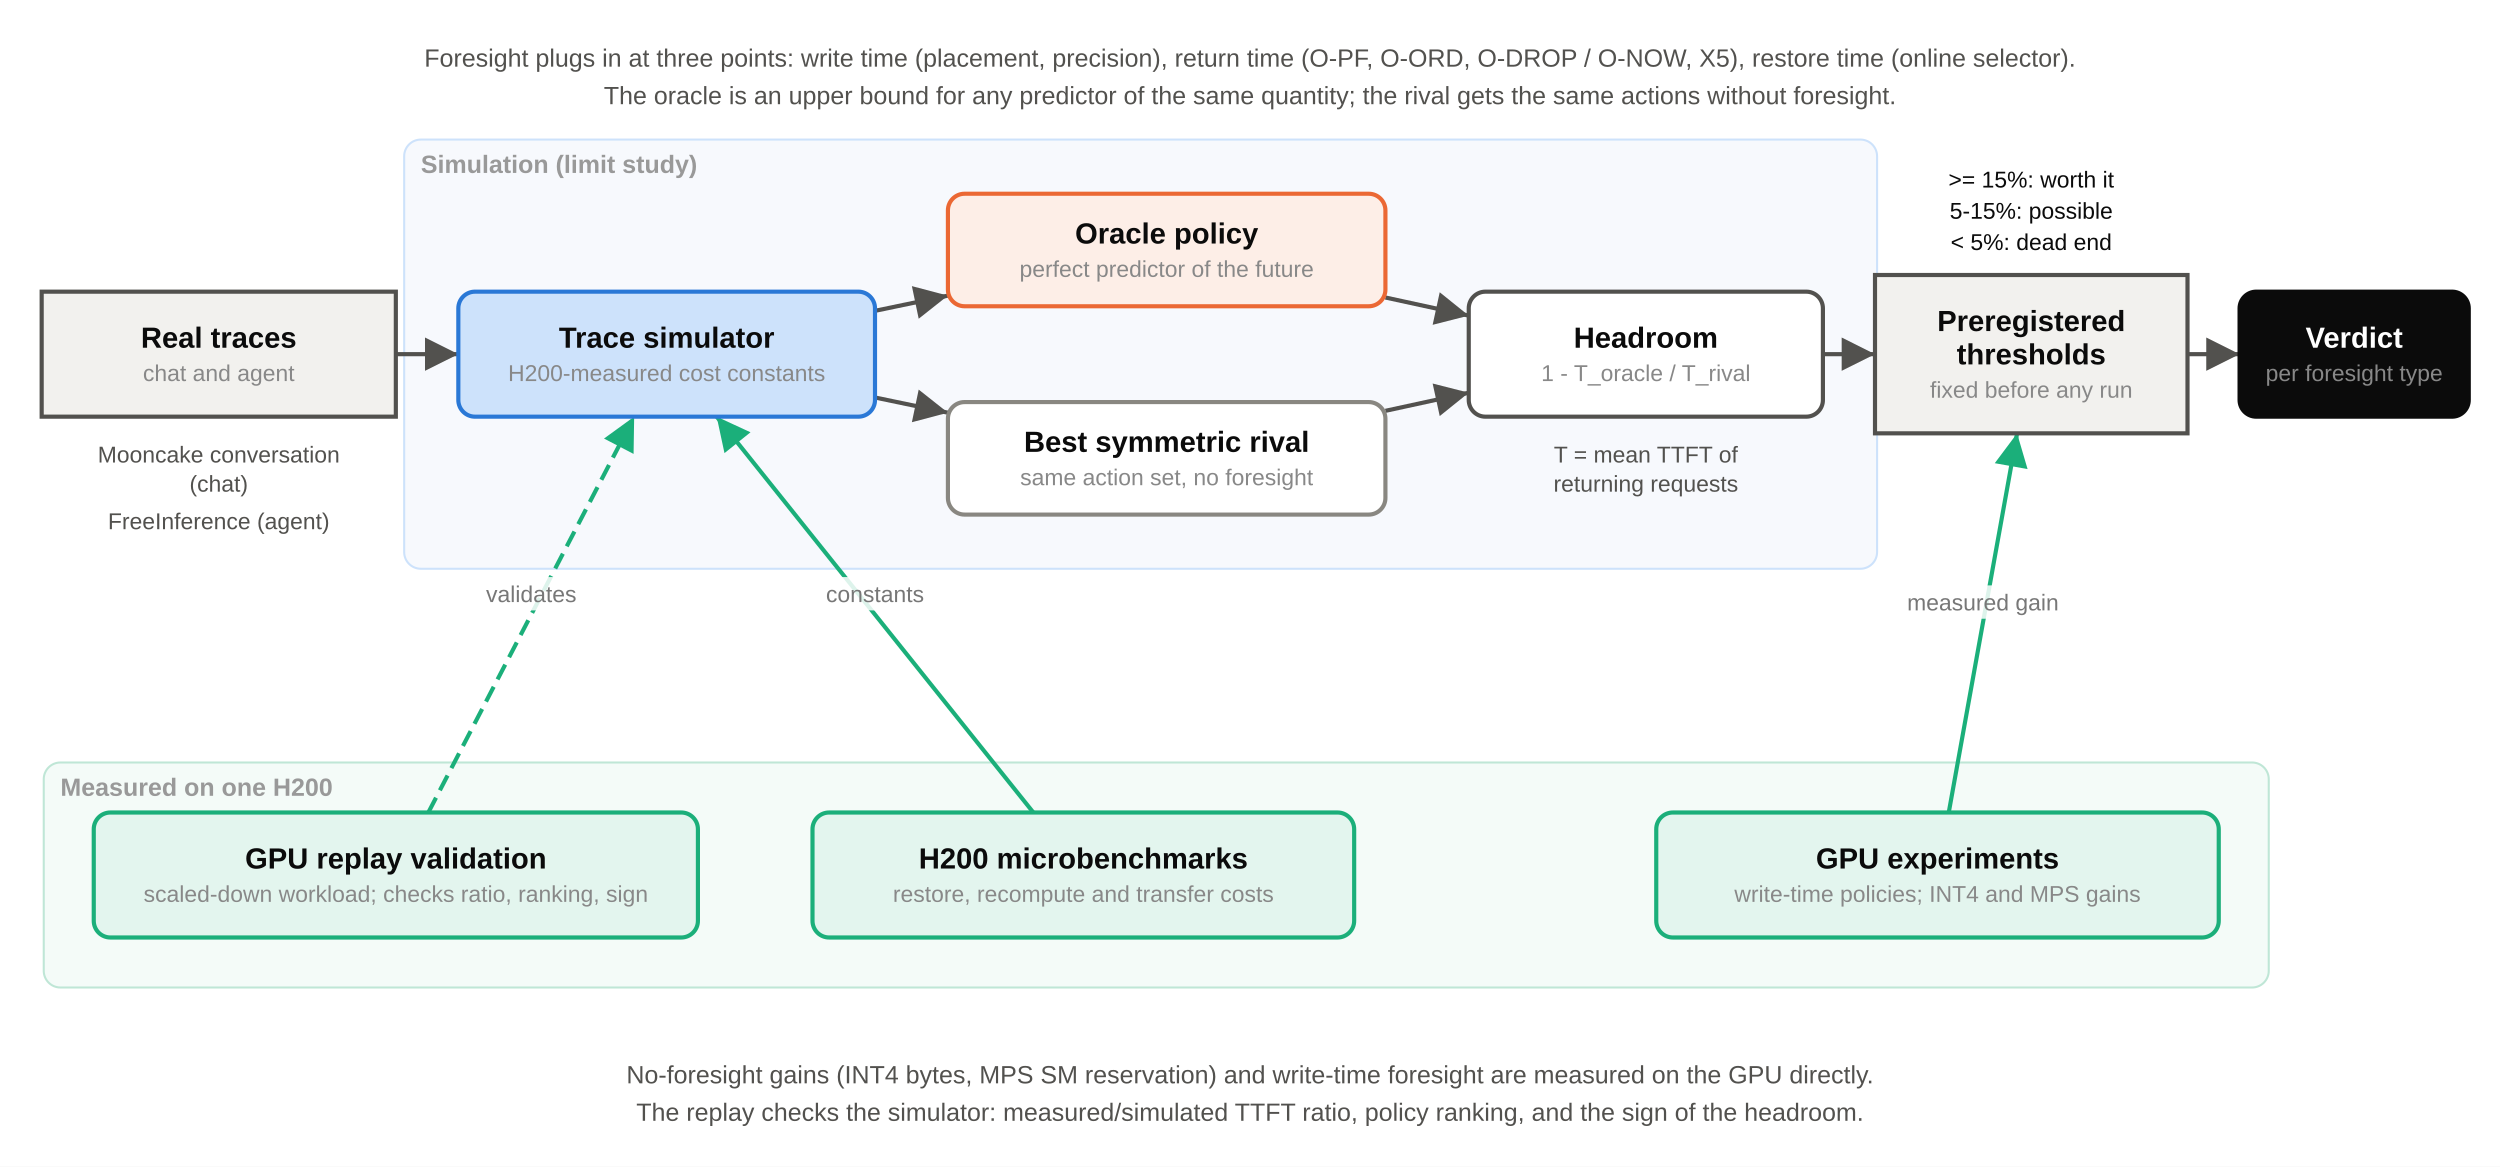
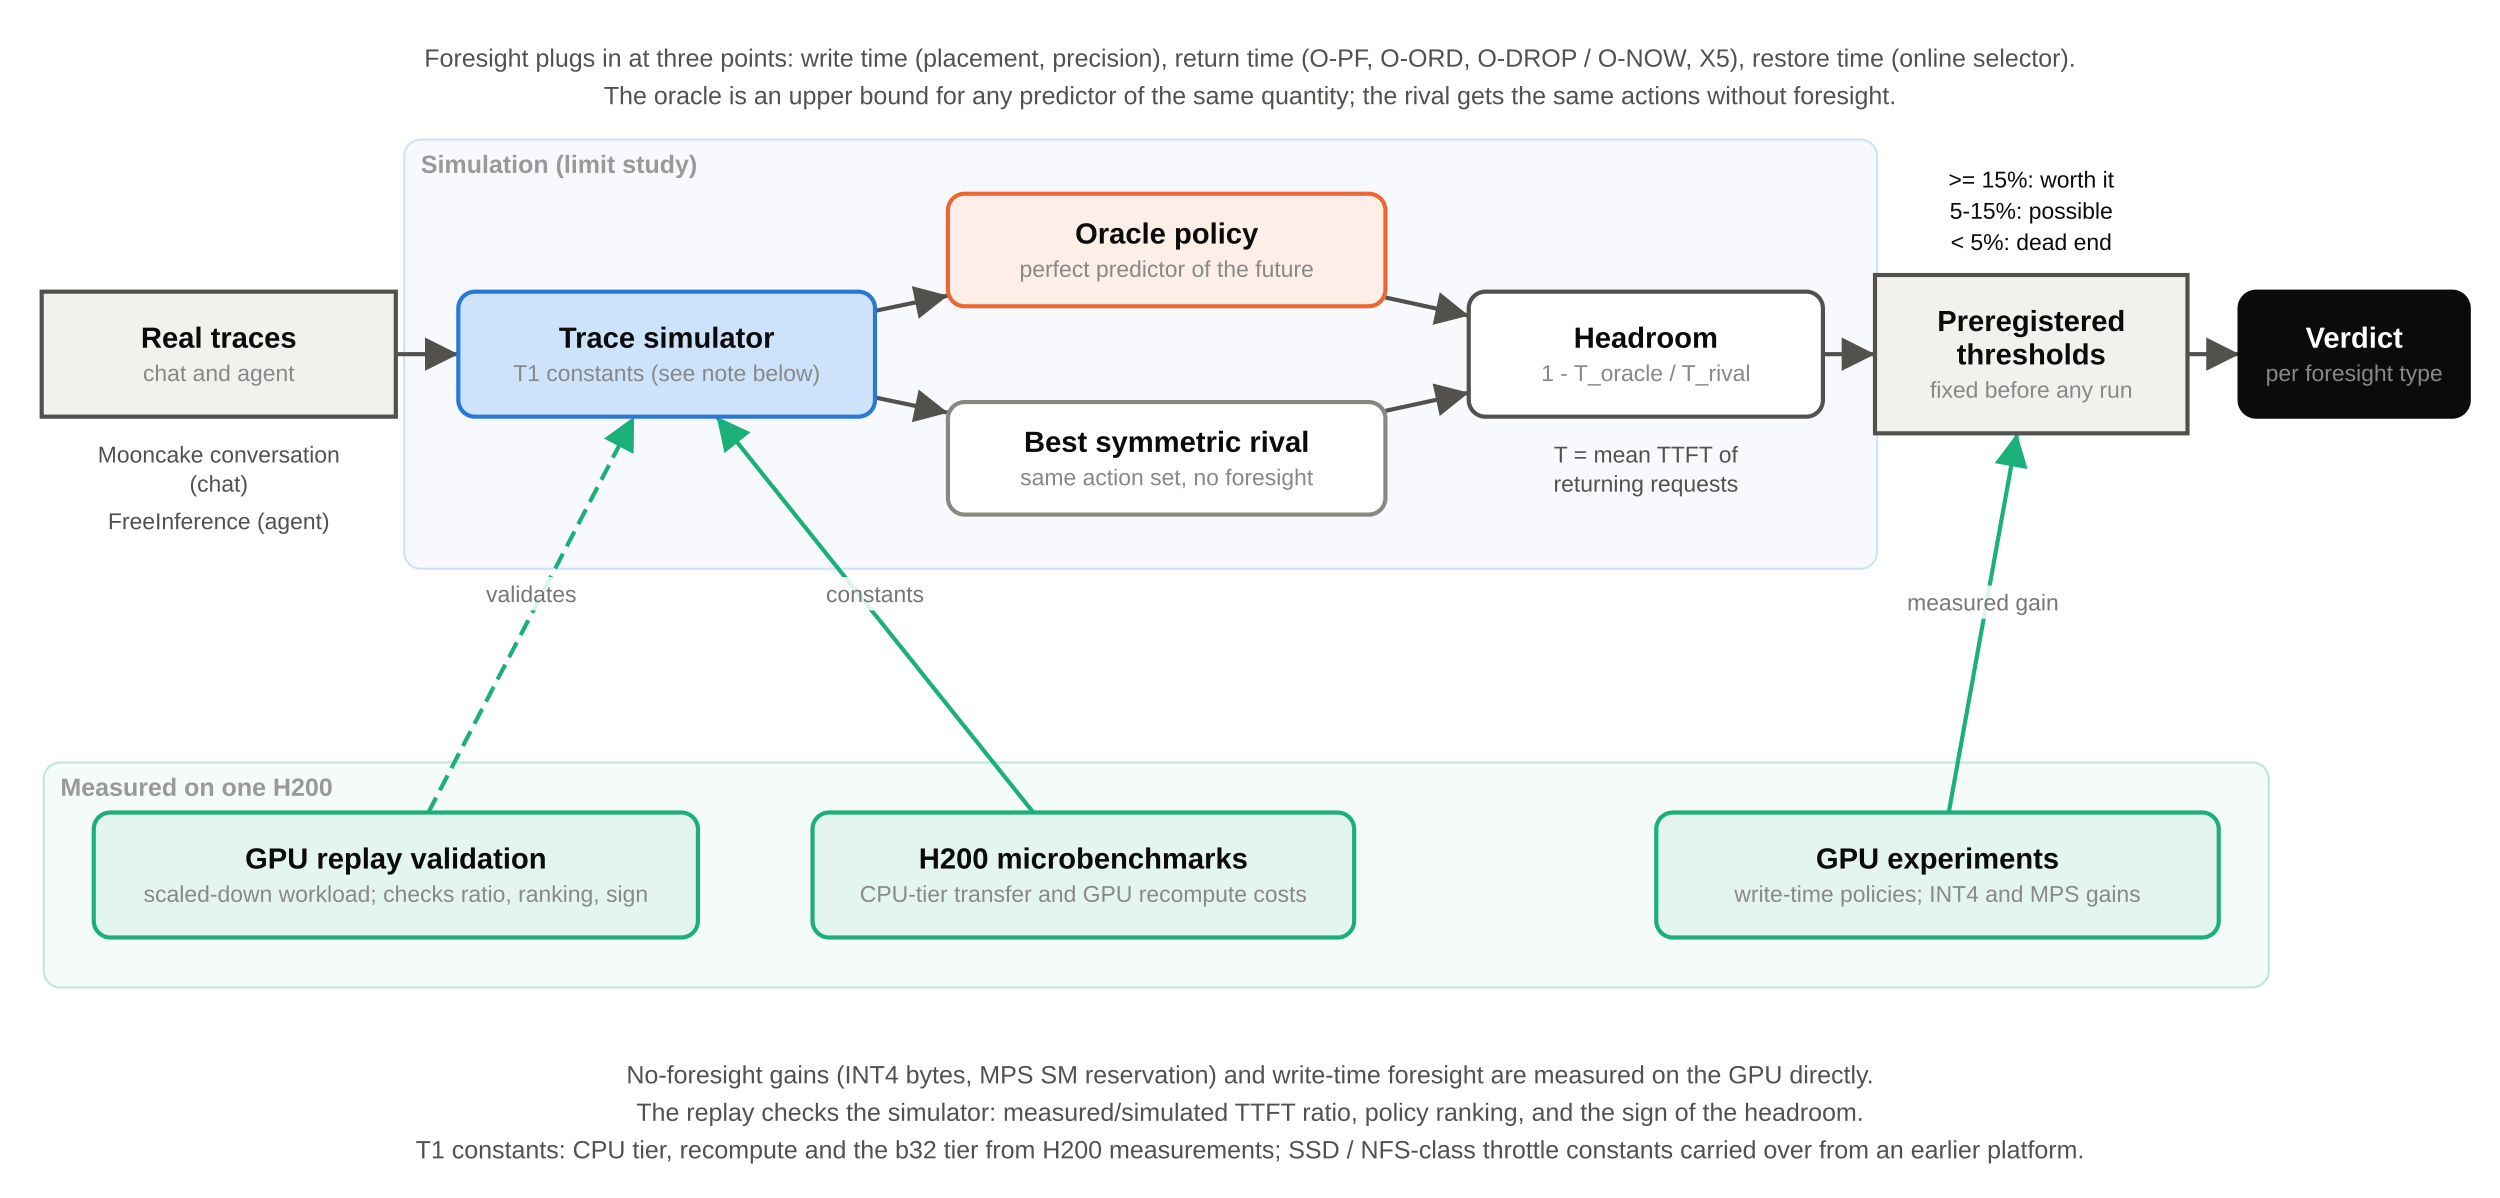
- <svg xmlns="http://www.w3.org/2000/svg" viewBox="0 0 1200 560" width="1200" height="560" font-family="Liberation Sans, Arial, Helvetica, sans-serif">
-   <rect width="1200" height="560" fill="#FFFFFF" />
+ <svg xmlns="http://www.w3.org/2000/svg" viewBox="0 0 1200 575" width="1200" height="575" font-family="Liberation Sans, Arial, Helvetica, sans-serif">
+   <rect width="1200" height="575" fill="#FFFFFF" />
  <defs>
    <marker id="arrow-default" markerWidth="10" markerHeight="10" refX="8" refY="4" orient="auto" markerUnits="strokeWidth">
      <polygon points="0 0, 8 4, 0 8" fill="#555555" />
    </marker>
    <marker id="arrow-c0" markerWidth="10" markerHeight="10" refX="8" refY="4" orient="auto" markerUnits="strokeWidth">
      <polygon points="0 0, 8 4, 0 8" fill="#2a78d6" />
    </marker>
    <marker id="arrow-c1" markerWidth="10" markerHeight="10" refX="8" refY="4" orient="auto" markerUnits="strokeWidth">
      <polygon points="0 0, 8 4, 0 8" fill="#eb6834" />
    </marker>
    <marker id="arrow-c2" markerWidth="10" markerHeight="10" refX="8" refY="4" orient="auto" markerUnits="strokeWidth">
      <polygon points="0 0, 8 4, 0 8" fill="#1baf7a" />
    </marker>
    <marker id="arrow-c3" markerWidth="10" markerHeight="10" refX="8" refY="4" orient="auto" markerUnits="strokeWidth">
      <polygon points="0 0, 8 4, 0 8" fill="#52514e" />
    </marker>
    <marker id="arrow-c4" markerWidth="10" markerHeight="10" refX="8" refY="4" orient="auto" markerUnits="strokeWidth">
      <polygon points="0 0, 8 4, 0 8" fill="#898781" />
    </marker>
  </defs>
  <rect x="194.0" y="67.0" width="707.0" height="206.0" fill="#f7f9fd" stroke="#cde2fb" stroke-width="1" rx="8" />
  <text x="202.0" y="83.0" font-size="12" fill="#999999" font-weight="bold">Simulation (limit study)</text>
  <rect x="21.0" y="366.0" width="1068.0" height="108.0" fill="#f4fbf8" stroke="#bfe6d6" stroke-width="1" rx="8" />
  <text x="29.0" y="382.0" font-size="12" fill="#999999" font-weight="bold">Measured on one H200</text>
  <path d="M 190.0,170.0 L 220.0,170.0" stroke="#52514e" stroke-width="2" fill="none" marker-end="url(#arrow-c3)" />
  <path d="M 420.0,149.2 L 455.0,141.9" stroke="#52514e" stroke-width="2" fill="none" marker-end="url(#arrow-c3)" />
  <path d="M 420.0,190.8 L 455.0,198.1" stroke="#52514e" stroke-width="2" fill="none" marker-end="url(#arrow-c3)" />
  <path d="M 665.0,142.8 L 705.0,151.5" stroke="#52514e" stroke-width="2" fill="none" marker-end="url(#arrow-c3)" />
  <path d="M 665.0,197.2 L 705.0,188.5" stroke="#52514e" stroke-width="2" fill="none" marker-end="url(#arrow-c3)" />
  <path d="M 875.0,170.0 L 900.0,170.0" stroke="#52514e" stroke-width="2" fill="none" marker-end="url(#arrow-c3)" />
  <path d="M 1050.0,170.0 L 1075.0,170.0" stroke="#52514e" stroke-width="2" fill="none" marker-end="url(#arrow-c3)" />
  <path d="M 496.0,390.0 L 344.0,200.0" stroke="#1baf7a" stroke-width="2" fill="none" marker-end="url(#arrow-c2)" />
  <rect x="386.3" y="277.0" width="67.4" height="16" fill="#FFFFFF" rx="3" opacity="0.85" />
  <text x="420.0" y="289.0" font-size="11" fill="#777777" text-anchor="middle">constants</text>
  <path d="M 205.6,390.0 L 304.4,200.0" stroke="#1baf7a" stroke-width="2" fill="none" marker-end="url(#arrow-c2)" stroke-dasharray="8,4" />
  <rect x="221.3" y="277.0" width="67.4" height="16" fill="#FFFFFF" rx="3" opacity="0.85" />
  <text x="255.0" y="289.0" font-size="11" fill="#777777" text-anchor="middle">validates</text>
  <path d="M 935.4,390.0 L 968.2,208.0" stroke="#1baf7a" stroke-width="2" fill="none" marker-end="url(#arrow-c2)" />
  <rect x="904.9" y="281.0" width="93.8" height="16" fill="#FFFFFF" rx="3" opacity="0.85" />
  <text x="951.8" y="293.0" font-size="11" fill="#777777" text-anchor="middle">measured gain</text>
  <rect x="20.0" y="140.0" width="170.0" height="60.0" fill="#f2f1ee" stroke="#52514e" stroke-width="2" rx="0" />
  <text x="105.0" y="166.9" font-size="14" fill="#0b0b0b" text-anchor="middle" font-weight="bold">Real traces</text>
  <text x="105.0" y="182.9" font-size="11" fill="#888888" text-anchor="middle">chat and agent</text>
  <rect x="220.0" y="140.0" width="200.0" height="60.0" fill="#cde2fb" stroke="#2a78d6" stroke-width="2" rx="8" />
  <text x="320.0" y="166.9" font-size="14" fill="#0b0b0b" text-anchor="middle" font-weight="bold">Trace simulator</text>
-   <text x="320.0" y="182.9" font-size="11" fill="#888888" text-anchor="middle">H200-measured cost constants</text>
+   <text x="320.0" y="182.9" font-size="11" fill="#888888" text-anchor="middle">T1 constants (see note below)</text>
  <rect x="455.0" y="93.0" width="210.0" height="54.0" fill="#fdeee7" stroke="#eb6834" stroke-width="2" rx="8" />
  <text x="560.0" y="116.9" font-size="14" fill="#0b0b0b" text-anchor="middle" font-weight="bold">Oracle policy</text>
  <text x="560.0" y="132.9" font-size="11" fill="#888888" text-anchor="middle">perfect predictor of the future</text>
  <rect x="455.0" y="193.0" width="210.0" height="54.0" fill="#FFFFFF" stroke="#898781" stroke-width="2" rx="8" />
  <text x="560.0" y="216.9" font-size="14" fill="#0b0b0b" text-anchor="middle" font-weight="bold">Best symmetric rival</text>
  <text x="560.0" y="232.9" font-size="11" fill="#888888" text-anchor="middle">same action set, no foresight</text>
  <rect x="705.0" y="140.0" width="170.0" height="60.0" fill="#FFFFFF" stroke="#52514e" stroke-width="2" rx="8" />
  <text x="790.0" y="166.9" font-size="14" fill="#0b0b0b" text-anchor="middle" font-weight="bold">Headroom</text>
  <text x="790.0" y="182.9" font-size="11" fill="#888888" text-anchor="middle">1 - T_oracle / T_rival</text>
  <rect x="900.0" y="132.0" width="150.0" height="76.0" fill="#f2f1ee" stroke="#52514e" stroke-width="2" rx="0" />
  <text x="975.0" y="158.9" font-size="14" fill="#0b0b0b" text-anchor="middle" font-weight="bold">Preregistered</text>
  <text x="975.0" y="174.9" font-size="14" fill="#0b0b0b" text-anchor="middle" font-weight="bold">thresholds</text>
  <text x="975.0" y="190.9" font-size="11" fill="#888888" text-anchor="middle">fixed before any run</text>
  <rect x="1075.0" y="140.0" width="110.0" height="60.0" fill="#0b0b0b" stroke="#0b0b0b" stroke-width="2" rx="8" />
  <text x="1130.0" y="166.9" font-size="14" fill="#FFFFFF" text-anchor="middle" font-weight="bold">Verdict</text>
  <text x="1130.0" y="182.9" font-size="11" fill="#888888" text-anchor="middle">per foresight type</text>
  <rect x="390.0" y="390.0" width="260.0" height="60.0" fill="#e3f5ee" stroke="#1baf7a" stroke-width="2" rx="8" />
  <text x="520.0" y="416.9" font-size="14" fill="#0b0b0b" text-anchor="middle" font-weight="bold">H200 microbenchmarks</text>
-   <text x="520.0" y="432.9" font-size="11" fill="#888888" text-anchor="middle">restore, recompute and transfer costs</text>
+   <text x="520.0" y="432.9" font-size="11" fill="#888888" text-anchor="middle">CPU-tier transfer and GPU recompute costs</text>
  <rect x="45.0" y="390.0" width="290.0" height="60.0" fill="#e3f5ee" stroke="#1baf7a" stroke-width="2" rx="8" />
  <text x="190.0" y="416.9" font-size="14" fill="#0b0b0b" text-anchor="middle" font-weight="bold">GPU replay validation</text>
  <text x="190.0" y="432.9" font-size="11" fill="#888888" text-anchor="middle">scaled-down workload; checks ratio, ranking, sign</text>
  <rect x="795.0" y="390.0" width="270.0" height="60.0" fill="#e3f5ee" stroke="#1baf7a" stroke-width="2" rx="8" />
  <text x="930.0" y="416.9" font-size="14" fill="#0b0b0b" text-anchor="middle" font-weight="bold">GPU experiments</text>
  <text x="930.0" y="432.9" font-size="11" fill="#888888" text-anchor="middle">write-time policies; INT4 and MPS gains</text>
  <text x="105.0" y="222.0" font-size="11" fill="#52514e" text-anchor="middle">Mooncake conversation</text>
  <text x="105.0" y="236.0" font-size="11" fill="#52514e" text-anchor="middle">(chat)</text>
  <text x="105.0" y="254.0" font-size="11" fill="#52514e" text-anchor="middle">FreeInference (agent)</text>
  <text x="790.0" y="222.0" font-size="11" fill="#52514e" text-anchor="middle">T = mean TTFT of</text>
  <text x="790.0" y="236.0" font-size="11" fill="#52514e" text-anchor="middle">returning requests</text>
  <text x="975.0" y="90.0" font-size="11" fill="#0b0b0b" text-anchor="middle">&gt;= 15%: worth it</text>
  <text x="975.0" y="105.0" font-size="11" fill="#0b0b0b" text-anchor="middle">5-15%: possible</text>
  <text x="975.0" y="120.0" font-size="11" fill="#0b0b0b" text-anchor="middle">&lt; 5%: dead end</text>
  <text x="600.0" y="32.0" font-size="12" fill="#52514e" text-anchor="middle">Foresight plugs in at three points: write time (placement, precision), return time (O-PF, O-ORD, O-DROP / O-NOW, X5), restore time (online selector).</text>
  <text x="600.0" y="50.0" font-size="12" fill="#52514e" text-anchor="middle">The oracle is an upper bound for any predictor of the same quantity; the rival gets the same actions without foresight.</text>
  <text x="600.0" y="520.0" font-size="12" fill="#52514e" text-anchor="middle">No-foresight gains (INT4 bytes, MPS SM reservation) and write-time foresight are measured on the GPU directly.</text>
  <text x="600.0" y="538.0" font-size="12" fill="#52514e" text-anchor="middle">The replay checks the simulator: measured/simulated TTFT ratio, policy ranking, and the sign of the headroom.</text>
+   <text x="600.0" y="556.0" font-size="12" fill="#52514e" text-anchor="middle">T1 constants: CPU tier, recompute and the b32 tier from H200 measurements; SSD / NFS-class throttle constants carried over from an earlier platform.</text>
</svg>
